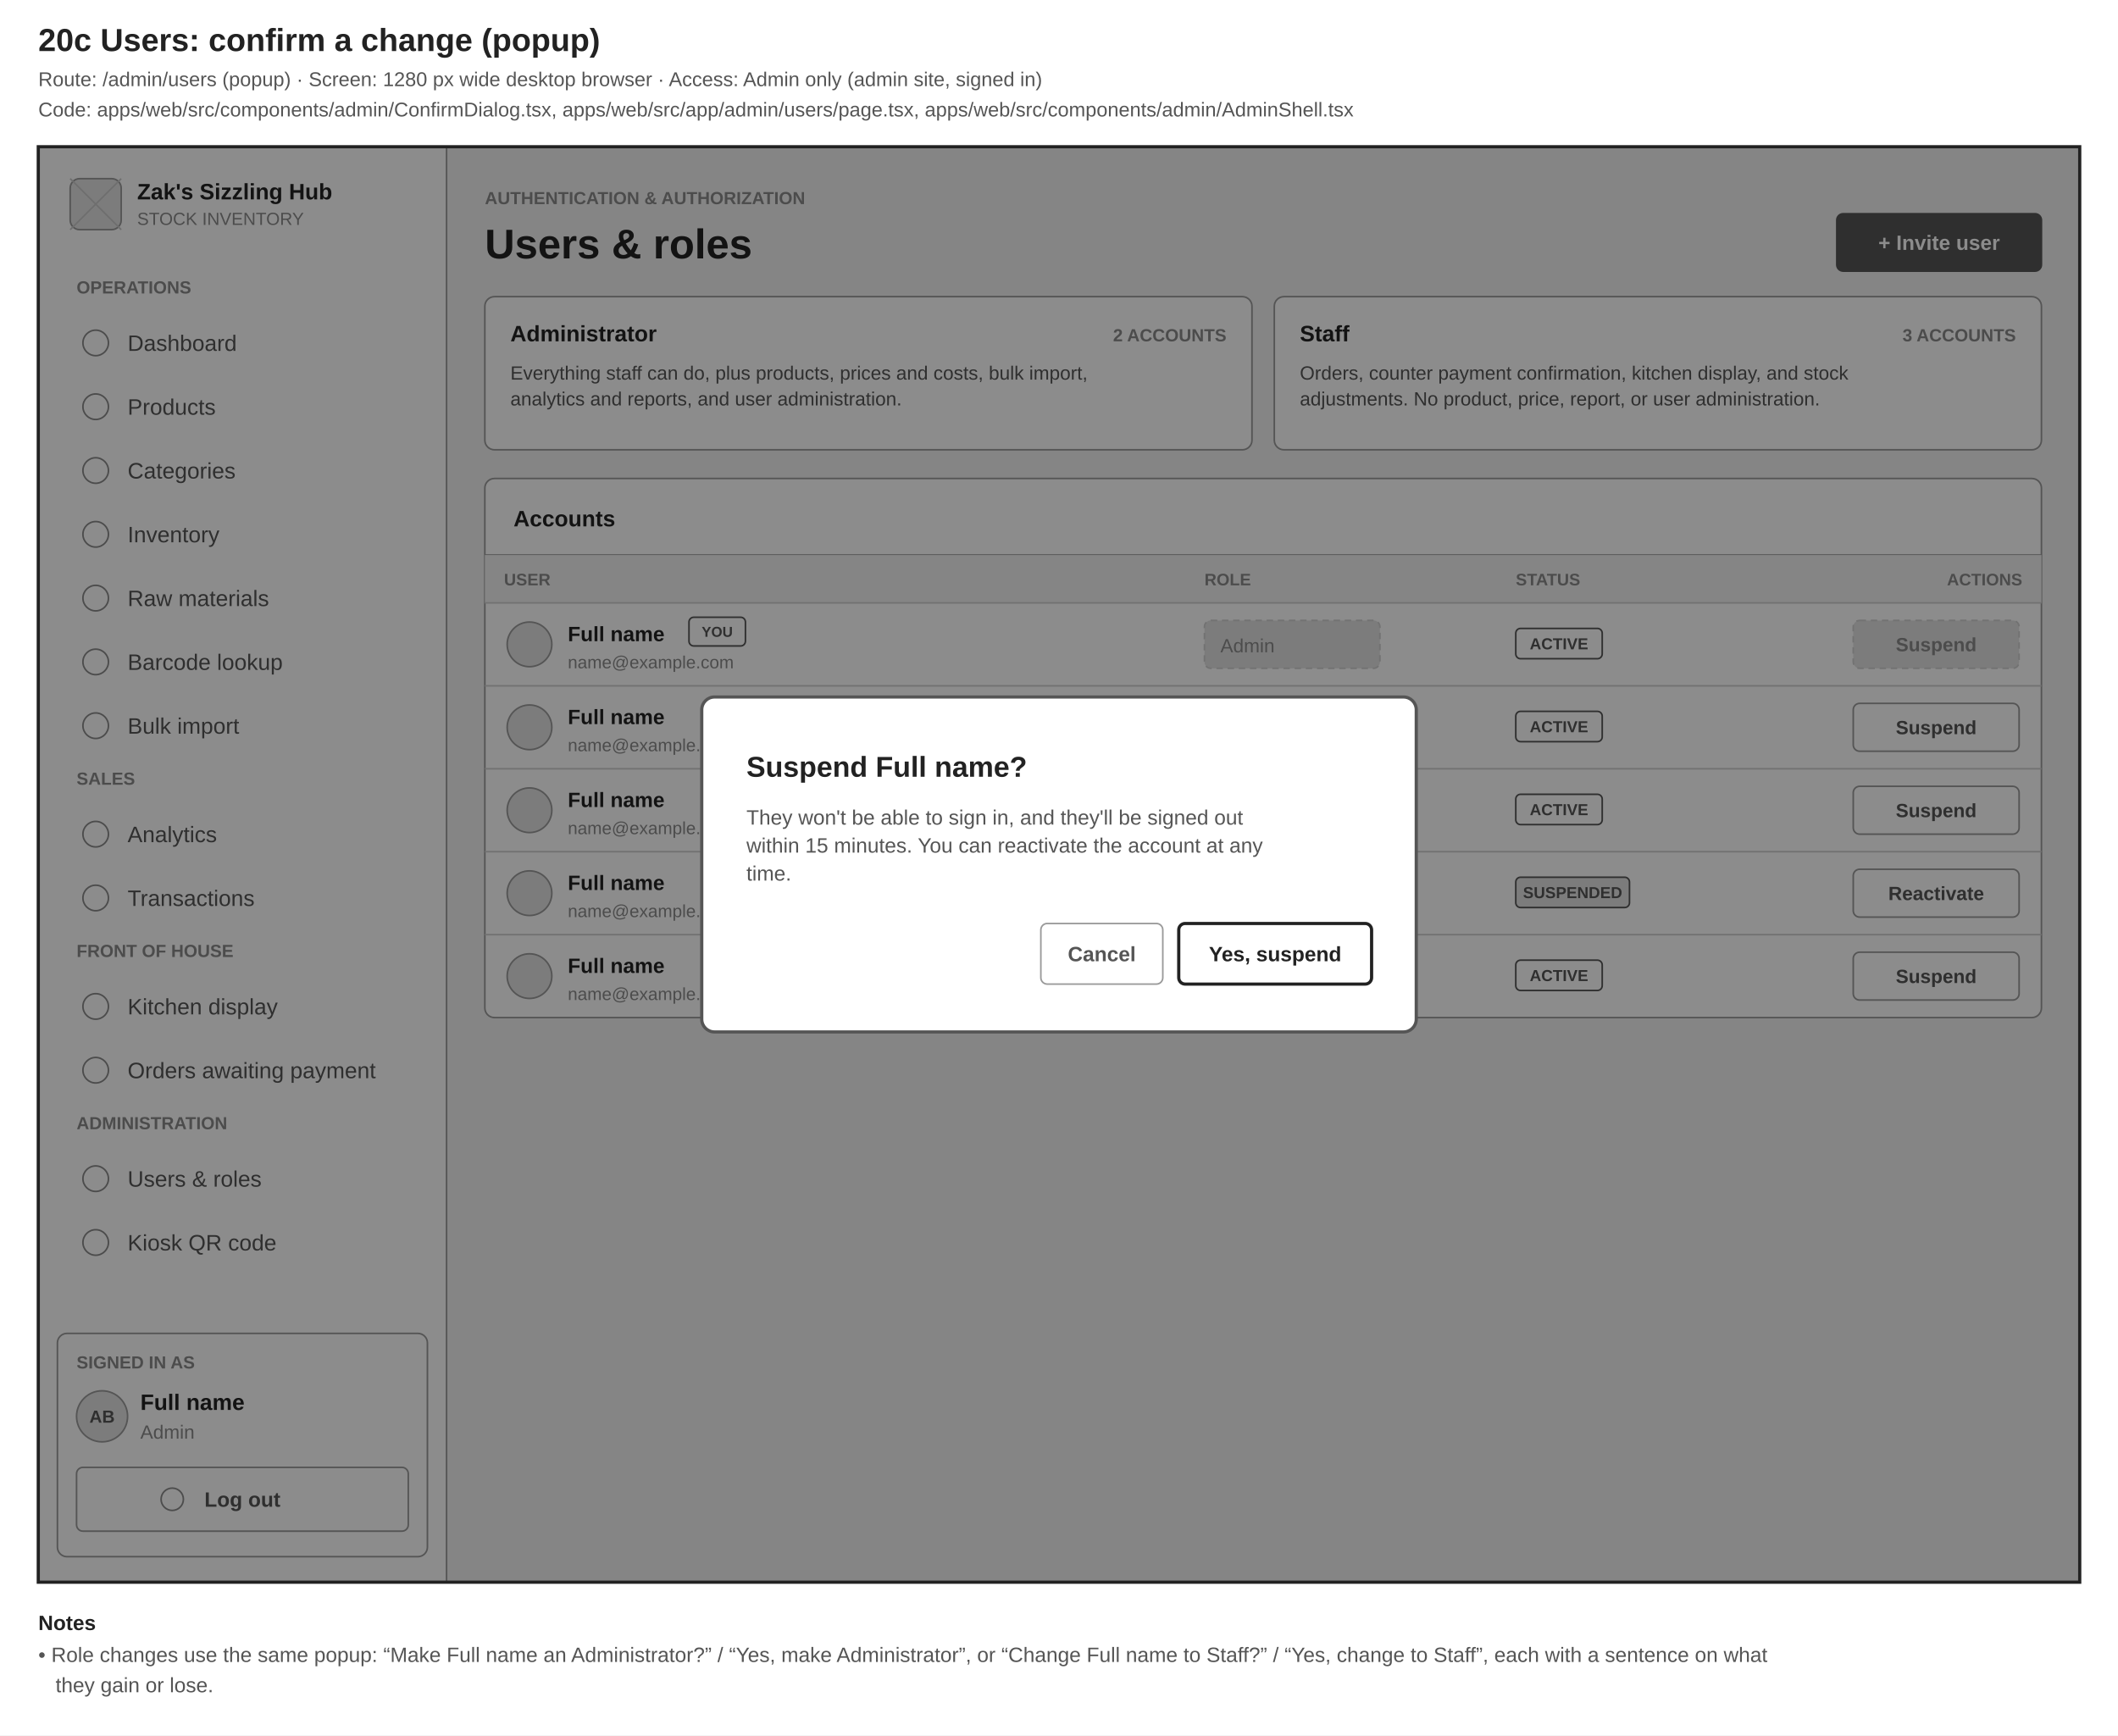
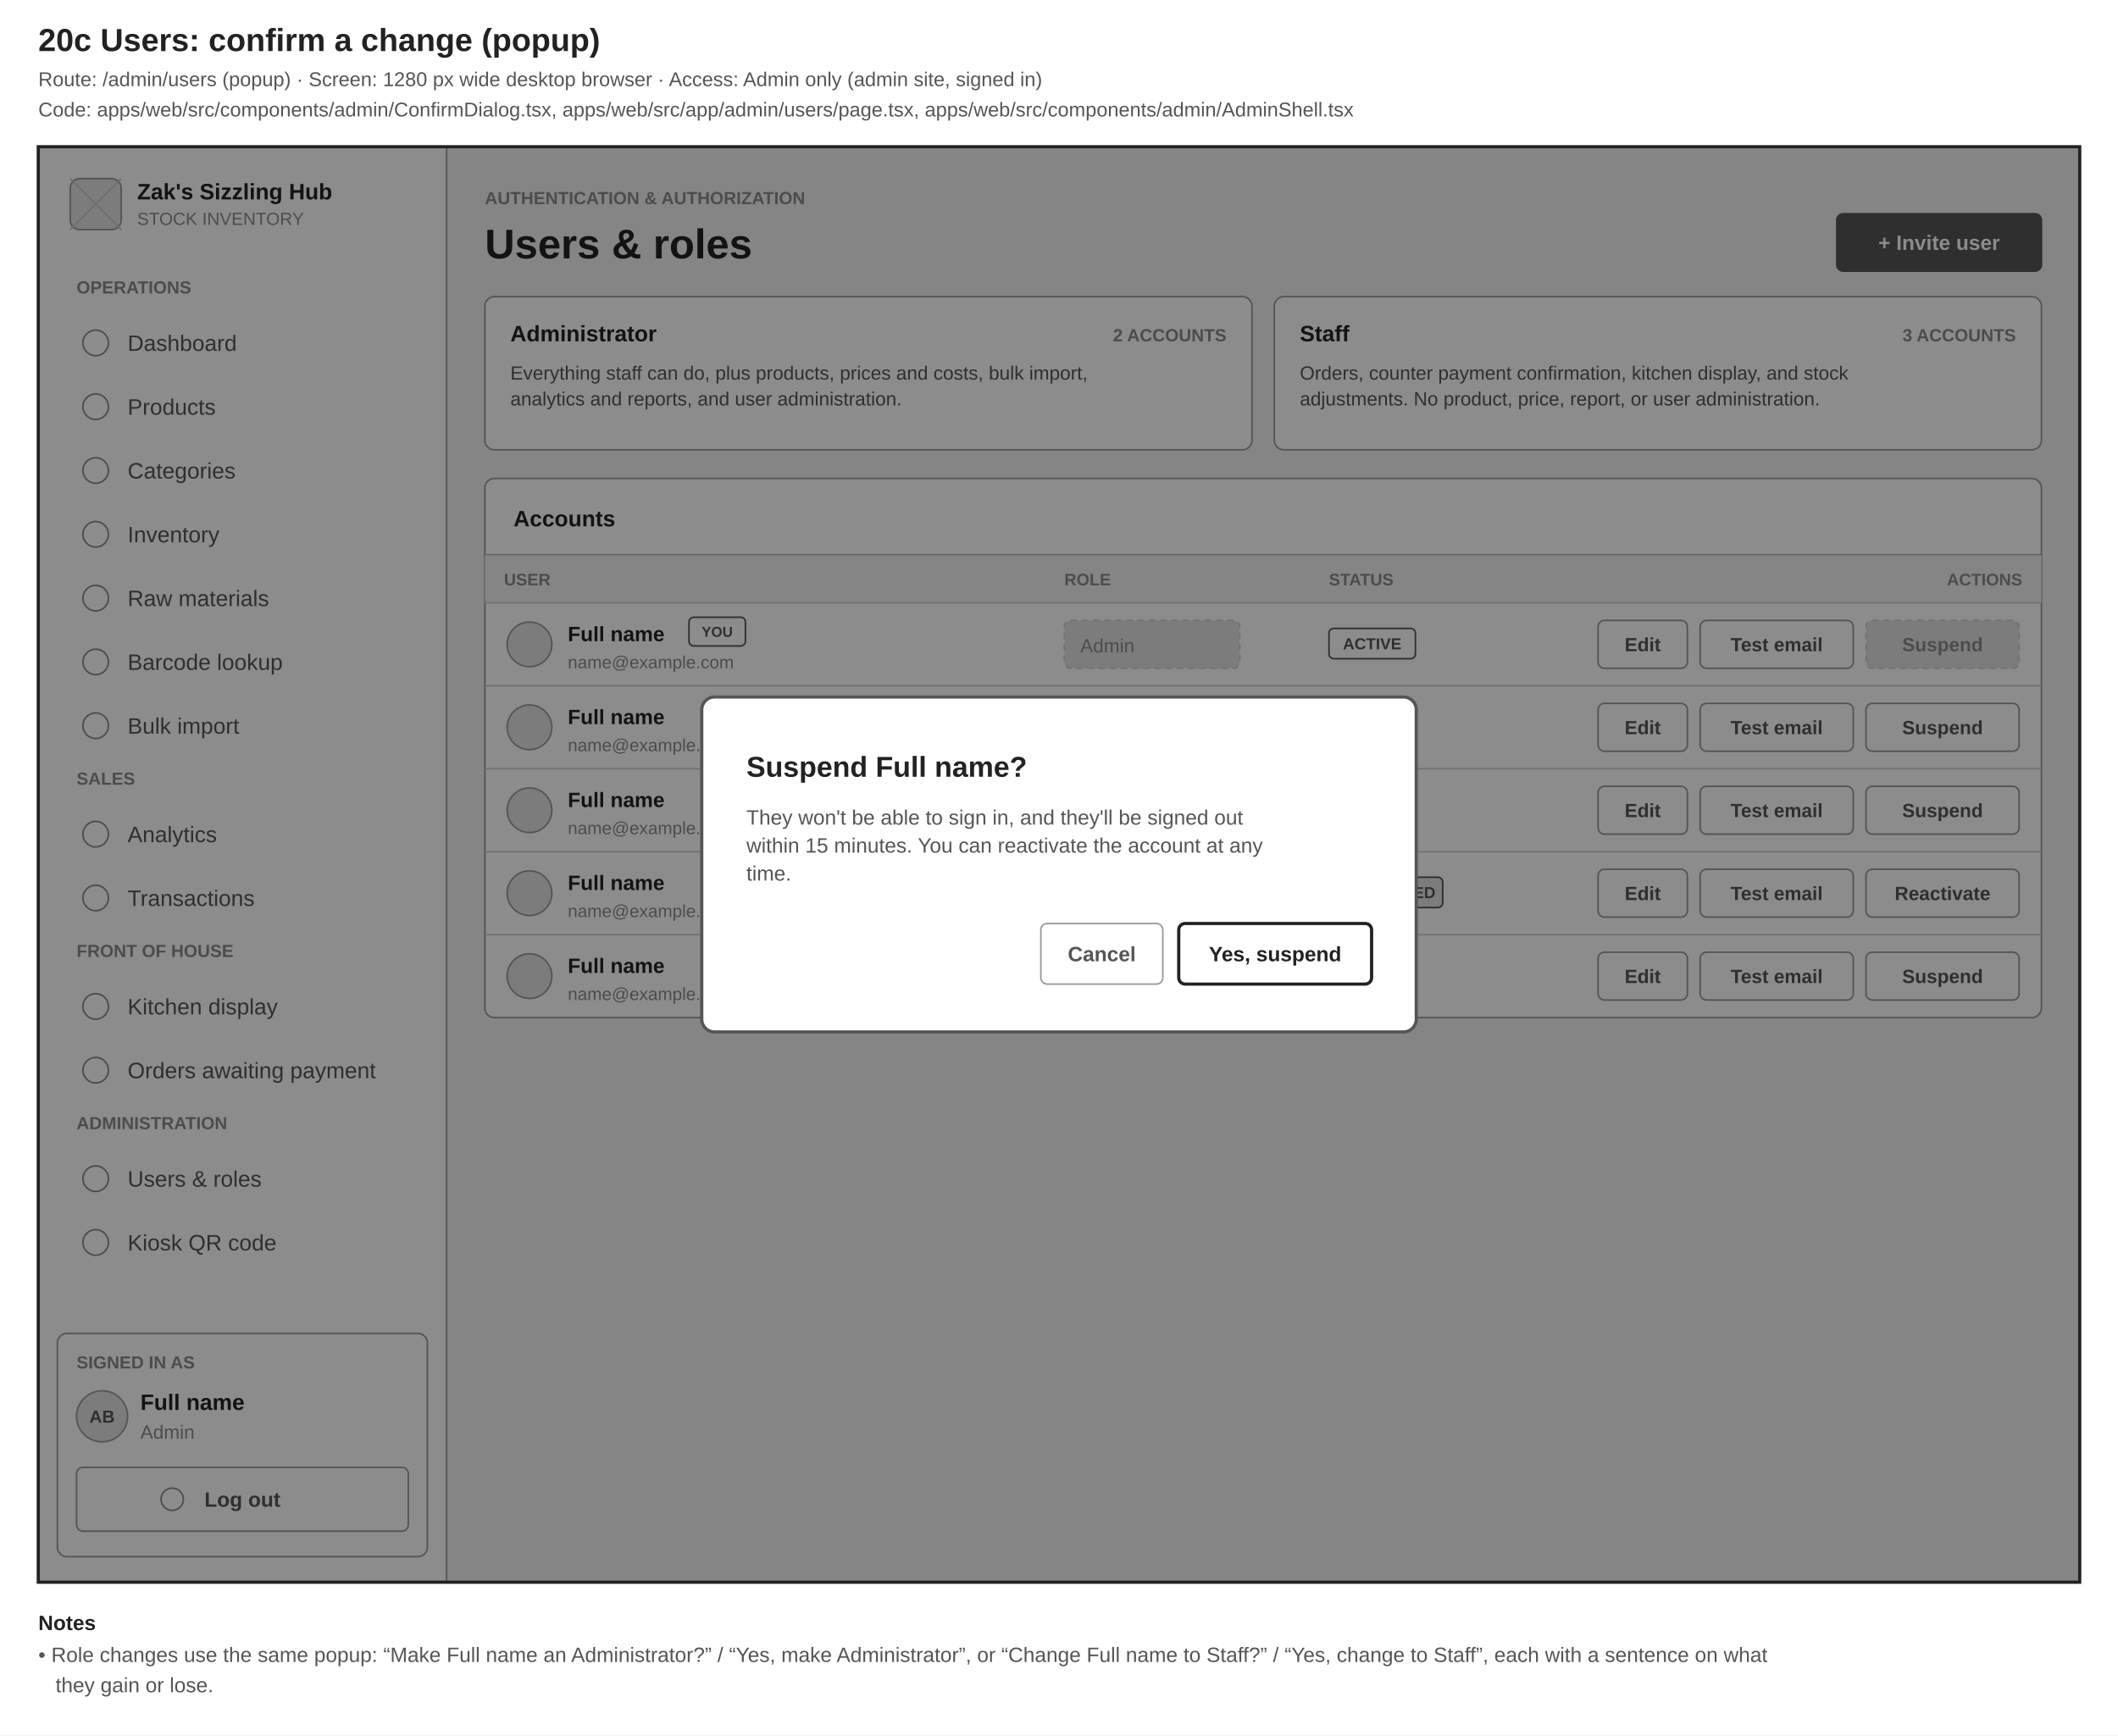
<svg xmlns="http://www.w3.org/2000/svg" width="1328" height="1088" viewBox="0 0 1328 1088">
  <rect x="0" y="0" width="1328" height="1088" fill="#ffffff" />
  <text x="24" y="32" font-family="Arial, Helvetica, sans-serif" font-size="20" font-weight="700" fill="#222222">20c  Users: confirm a change (popup)</text>
  <text x="24" y="54" font-family="Arial, Helvetica, sans-serif" font-size="12.5" fill="#555555">Route: /admin/users  (popup)   ·   Screen: 1280 px wide desktop browser   ·   Access: Admin only (admin site, signed in)</text>
  <text x="24" y="73" font-family="Arial, Helvetica, sans-serif" font-size="12.5" fill="#555555">Code: apps/web/src/components/admin/ConfirmDialog.tsx, apps/web/src/app/admin/users/page.tsx, apps/web/src/components/admin/AdminShell.tsx</text>
  <text x="24" y="1022" font-family="Arial, Helvetica, sans-serif" font-size="13" font-weight="700" fill="#222222">Notes</text>
  <text x="24" y="1042" font-family="Arial, Helvetica, sans-serif" font-size="13" fill="#555555" xml:space="preserve">• Role changes use the same popup: “Make Full name an Administrator?” / “Yes, make Administrator”, or “Change Full name to Staff?” / “Yes, change to Staff”, each with a sentence on what</text>
  <text x="24" y="1061" font-family="Arial, Helvetica, sans-serif" font-size="13" fill="#555555" xml:space="preserve">   they gain or lose.</text>
  <g transform="translate(24,92)">
    <clipPath id="frame">
      <rect x="0" y="0" width="1280" height="900" />
    </clipPath>
    <g clip-path="url(#frame)">
      <rect x="0" y="0" width="1280" height="900" fill="#ffffff" />
      <rect x="0" y="0" width="1280" height="900" rx="0" fill="#f3f3f3" stroke="none" />
      <rect x="0" y="0" width="256" height="900" rx="0" fill="#ffffff" stroke="none" />
      <line x1="256" y1="0" x2="256" y2="900" stroke="#9a9a9a" stroke-width="1" />
      <rect x="20" y="20" width="32" height="32" rx="6" fill="#e2e2e2" stroke="#9a9a9a" stroke-width="1" />
      <line x1="20" y1="20" x2="52" y2="52" stroke="#c9c9c9" stroke-width="1" />
      <line x1="52" y1="20" x2="20" y2="52" stroke="#c9c9c9" stroke-width="1" />
      <text x="62" y="33" font-family="Arial, Helvetica, sans-serif" font-size="14" font-weight="700" text-anchor="start" fill="#222222">Zak's Sizzling Hub</text>
      <text x="62" y="49" font-family="Arial, Helvetica, sans-serif" font-size="11" font-weight="400" text-anchor="start" fill="#8a8a8a">STOCK INVENTORY</text>
      <text x="24" y="92" font-family="Arial, Helvetica, sans-serif" font-size="11" font-weight="700" text-anchor="start" fill="#8a8a8a">OPERATIONS</text>
      <circle cx="36" cy="123" r="8" fill="#ffffff" stroke="#8a8a8a" stroke-width="1" />
      <text x="56" y="128" font-family="Arial, Helvetica, sans-serif" font-size="14" font-weight="400" text-anchor="start" fill="#555555">Dashboard</text>
      <circle cx="36" cy="163" r="8" fill="#ffffff" stroke="#8a8a8a" stroke-width="1" />
      <text x="56" y="168" font-family="Arial, Helvetica, sans-serif" font-size="14" font-weight="400" text-anchor="start" fill="#555555">Products</text>
      <circle cx="36" cy="203" r="8" fill="#ffffff" stroke="#8a8a8a" stroke-width="1" />
      <text x="56" y="208" font-family="Arial, Helvetica, sans-serif" font-size="14" font-weight="400" text-anchor="start" fill="#555555">Categories</text>
      <circle cx="36" cy="243" r="8" fill="#ffffff" stroke="#8a8a8a" stroke-width="1" />
      <text x="56" y="248" font-family="Arial, Helvetica, sans-serif" font-size="14" font-weight="400" text-anchor="start" fill="#555555">Inventory</text>
      <circle cx="36" cy="283" r="8" fill="#ffffff" stroke="#8a8a8a" stroke-width="1" />
      <text x="56" y="288" font-family="Arial, Helvetica, sans-serif" font-size="14" font-weight="400" text-anchor="start" fill="#555555">Raw materials</text>
      <circle cx="36" cy="323" r="8" fill="#ffffff" stroke="#8a8a8a" stroke-width="1" />
      <text x="56" y="328" font-family="Arial, Helvetica, sans-serif" font-size="14" font-weight="400" text-anchor="start" fill="#555555">Barcode lookup</text>
      <circle cx="36" cy="363" r="8" fill="#ffffff" stroke="#8a8a8a" stroke-width="1" />
      <text x="56" y="368" font-family="Arial, Helvetica, sans-serif" font-size="14" font-weight="400" text-anchor="start" fill="#555555">Bulk import</text>
      <text x="24" y="400" font-family="Arial, Helvetica, sans-serif" font-size="11" font-weight="700" text-anchor="start" fill="#8a8a8a">SALES</text>
      <circle cx="36" cy="431" r="8" fill="#ffffff" stroke="#8a8a8a" stroke-width="1" />
      <text x="56" y="436" font-family="Arial, Helvetica, sans-serif" font-size="14" font-weight="400" text-anchor="start" fill="#555555">Analytics</text>
      <circle cx="36" cy="471" r="8" fill="#ffffff" stroke="#8a8a8a" stroke-width="1" />
      <text x="56" y="476" font-family="Arial, Helvetica, sans-serif" font-size="14" font-weight="400" text-anchor="start" fill="#555555">Transactions</text>
      <text x="24" y="508" font-family="Arial, Helvetica, sans-serif" font-size="11" font-weight="700" text-anchor="start" fill="#8a8a8a">FRONT OF HOUSE</text>
      <circle cx="36" cy="539" r="8" fill="#ffffff" stroke="#8a8a8a" stroke-width="1" />
      <text x="56" y="544" font-family="Arial, Helvetica, sans-serif" font-size="14" font-weight="400" text-anchor="start" fill="#555555">Kitchen display</text>
      <circle cx="36" cy="579" r="8" fill="#ffffff" stroke="#8a8a8a" stroke-width="1" />
      <text x="56" y="584" font-family="Arial, Helvetica, sans-serif" font-size="14" font-weight="400" text-anchor="start" fill="#555555">Orders awaiting payment</text>
      <text x="24" y="616" font-family="Arial, Helvetica, sans-serif" font-size="11" font-weight="700" text-anchor="start" fill="#8a8a8a">ADMINISTRATION</text>
      <circle cx="36" cy="647" r="8" fill="#ffffff" stroke="#8a8a8a" stroke-width="1" />
      <text x="56" y="652" font-family="Arial, Helvetica, sans-serif" font-size="14" font-weight="400" text-anchor="start" fill="#555555">Users &amp; roles</text>
      <circle cx="36" cy="687" r="8" fill="#ffffff" stroke="#8a8a8a" stroke-width="1" />
      <text x="56" y="692" font-family="Arial, Helvetica, sans-serif" font-size="14" font-weight="400" text-anchor="start" fill="#555555">Kiosk QR code</text>
      <rect x="12" y="744" width="232" height="140" rx="6" fill="#ffffff" stroke="#9a9a9a" stroke-width="1" />
      <text x="24" y="766" font-family="Arial, Helvetica, sans-serif" font-size="11" font-weight="700" text-anchor="start" fill="#8a8a8a">SIGNED IN AS</text>
      <circle cx="40" cy="796" r="16" fill="#e2e2e2" stroke="#9a9a9a" stroke-width="1" />
      <text x="40" y="800" font-family="Arial, Helvetica, sans-serif" font-size="11" font-weight="700" text-anchor="middle" fill="#555555">AB</text>
      <text x="64" y="792" font-family="Arial, Helvetica, sans-serif" font-size="14" font-weight="700" text-anchor="start" fill="#222222">Full name</text>
      <text x="64" y="810" font-family="Arial, Helvetica, sans-serif" font-size="12" font-weight="400" text-anchor="start" fill="#8a8a8a">Admin</text>
      <rect x="24" y="828" width="208" height="40" rx="4" fill="#ffffff" stroke="#9a9a9a" stroke-width="1" />
      <text x="128.0" y="852.68" font-family="Arial, Helvetica, sans-serif" font-size="13" font-weight="700" text-anchor="middle" fill="#555555">Log out</text>
      <circle cx="84" cy="848" r="7" fill="#ffffff" stroke="#8a8a8a" stroke-width="1" />
      <text x="280" y="36" font-family="Arial, Helvetica, sans-serif" font-size="11" font-weight="700" text-anchor="start" fill="#8a8a8a">AUTHENTICATION &amp; AUTHORIZATION</text>
      <text x="280" y="70" font-family="Arial, Helvetica, sans-serif" font-size="26" font-weight="700" text-anchor="start" fill="#222222">Users &amp; roles</text>
      <rect x="1127.67" y="42" width="128.33" height="36" rx="4" fill="#555555" stroke="#555555" stroke-width="1" />
      <text x="1191.835" y="64.68" font-family="Arial, Helvetica, sans-serif" font-size="13" font-weight="700" text-anchor="middle" fill="#ffffff">+ Invite user</text>
      <rect x="280.0" y="94" width="481.0" height="96" rx="6" fill="#ffffff" stroke="#9a9a9a" stroke-width="1" />
      <text x="296.0" y="122" font-family="Arial, Helvetica, sans-serif" font-size="14" font-weight="700" text-anchor="start" fill="#222222">Administrator</text>
      <text x="745.0" y="122" font-family="Arial, Helvetica, sans-serif" font-size="11" font-weight="700" text-anchor="end" fill="#8a8a8a">2 ACCOUNTS</text>
      <text x="296.0" y="146" font-family="Arial, Helvetica, sans-serif" font-size="12" font-weight="400" text-anchor="start" fill="#555555">Everything staff can do, plus products, prices and costs, bulk import,</text>
      <text x="296.0" y="162.2" font-family="Arial, Helvetica, sans-serif" font-size="12" font-weight="400" text-anchor="start" fill="#555555">analytics and reports, and user administration.</text>
      <rect x="775.0" y="94" width="481.0" height="96" rx="6" fill="#ffffff" stroke="#9a9a9a" stroke-width="1" />
      <text x="791.0" y="122" font-family="Arial, Helvetica, sans-serif" font-size="14" font-weight="700" text-anchor="start" fill="#222222">Staff</text>
      <text x="1240.0" y="122" font-family="Arial, Helvetica, sans-serif" font-size="11" font-weight="700" text-anchor="end" fill="#8a8a8a">3 ACCOUNTS</text>
      <text x="791.0" y="146" font-family="Arial, Helvetica, sans-serif" font-size="12" font-weight="400" text-anchor="start" fill="#555555">Orders, counter payment confirmation, kitchen display, and stock</text>
      <text x="791.0" y="162.2" font-family="Arial, Helvetica, sans-serif" font-size="12" font-weight="400" text-anchor="start" fill="#555555">adjustments. No product, price, report, or user administration.</text>
      <rect x="280" y="208" width="976" height="338" rx="6" fill="#ffffff" stroke="#9a9a9a" stroke-width="1" />
      <text x="298" y="238" font-family="Arial, Helvetica, sans-serif" font-size="14" font-weight="700" text-anchor="start" fill="#222222">Accounts</text>
      <line x1="280" y1="256" x2="1256" y2="256" stroke="#9a9a9a" stroke-width="1" />
      <rect x="280" y="256" width="976" height="30" rx="0" fill="#f3f3f3" stroke="none" stroke-width="1" />
      <text x="292" y="275.0" font-family="Arial, Helvetica, sans-serif" font-size="10.5" font-weight="700" text-anchor="start" fill="#8a8a8a">USER</text>
-       <text x="731.2" y="275.0" font-family="Arial, Helvetica, sans-serif" font-size="10.5" font-weight="700" text-anchor="start" fill="#8a8a8a">ROLE</text>
-       <text x="926.4" y="275.0" font-family="Arial, Helvetica, sans-serif" font-size="10.5" font-weight="700" text-anchor="start" fill="#8a8a8a">STATUS</text>
-       <text x="1244" y="275.0" font-family="Arial, Helvetica, sans-serif" font-size="10.5" font-weight="700" text-anchor="end" fill="#8a8a8a">ACTIONS</text>
+       <text x="643.36" y="275.0" font-family="Arial, Helvetica, sans-serif" font-size="10.5" font-weight="700" text-anchor="start" fill="#8a8a8a">ROLE</text>
+       <text x="809.28" y="275.0" font-family="Arial, Helvetica, sans-serif" font-size="10.5" font-weight="700" text-anchor="start" fill="#8a8a8a">STATUS</text>
+       <text x="1244.0" y="275.0" font-family="Arial, Helvetica, sans-serif" font-size="10.5" font-weight="700" text-anchor="end" fill="#8a8a8a">ACTIONS</text>
      <line x1="280" y1="286" x2="1256" y2="286" stroke="#cfcfcf" stroke-width="1" />
      <circle cx="308" cy="312.0" r="14" fill="#e2e2e2" stroke="#9a9a9a" stroke-width="1" />
      <text x="332" y="310.0" font-family="Arial, Helvetica, sans-serif" font-size="13" font-weight="700" text-anchor="start" fill="#222222">Full name</text>
      <rect x="408" y="295.0" width="35.39" height="18" rx="3" fill="#ffffff" stroke="#555555" stroke-width="1" />
      <text x="425.695" y="307.24" font-family="Arial, Helvetica, sans-serif" font-size="9" font-weight="700" text-anchor="middle" fill="#555555">YOU</text>
      <text x="332" y="327.0" font-family="Arial, Helvetica, sans-serif" font-size="11" font-weight="400" text-anchor="start" fill="#8a8a8a">name@example.com</text>
-       <rect x="731.2" y="297.0" width="110" height="30" rx="4" fill="#e2e2e2" stroke="#cfcfcf" stroke-width="1" stroke-dasharray="4 3" />
-       <text x="741.2" y="317.0" font-family="Arial, Helvetica, sans-serif" font-size="12" font-weight="400" text-anchor="start" fill="#8a8a8a">Admin</text>
-       <rect x="926.4" y="302.0" width="54.2" height="19" rx="3" fill="#ffffff" stroke="#555555" stroke-width="1" />
-       <text x="953.5" y="315.1" font-family="Arial, Helvetica, sans-serif" font-size="10" font-weight="700" text-anchor="middle" fill="#555555">ACTIVE</text>
-       <rect x="1138" y="297.0" width="104" height="30" rx="4" fill="#e2e2e2" stroke="#cfcfcf" stroke-width="1" stroke-dasharray="4 3" />
-       <text x="1190" y="316.32" font-family="Arial, Helvetica, sans-serif" font-size="12" font-weight="700" text-anchor="middle" fill="#8a8a8a">Suspend</text>
+       <rect x="643.36" y="297.0" width="110" height="30" rx="4" fill="#e2e2e2" stroke="#cfcfcf" stroke-width="1" stroke-dasharray="4 3" />
+       <text x="653.36" y="317.0" font-family="Arial, Helvetica, sans-serif" font-size="12" font-weight="400" text-anchor="start" fill="#8a8a8a">Admin</text>
+       <rect x="809.28" y="302.0" width="54.2" height="19" rx="3" fill="#ffffff" stroke="#555555" stroke-width="1" />
+       <text x="836.38" y="315.1" font-family="Arial, Helvetica, sans-serif" font-size="10" font-weight="700" text-anchor="middle" fill="#555555">ACTIVE</text>
+       <rect x="1146.0" y="297.0" width="96" height="30" rx="4" fill="#e2e2e2" stroke="#cfcfcf" stroke-width="1" stroke-dasharray="4 3" />
+       <text x="1194.0" y="316.32" font-family="Arial, Helvetica, sans-serif" font-size="12" font-weight="700" text-anchor="middle" fill="#8a8a8a">Suspend</text>
+       <rect x="1042.0" y="297.0" width="96" height="30" rx="4" fill="#ffffff" stroke="#9a9a9a" stroke-width="1" />
+       <text x="1090.0" y="316.32" font-family="Arial, Helvetica, sans-serif" font-size="12" font-weight="700" text-anchor="middle" fill="#555555">Test email</text>
+       <rect x="978.0" y="297.0" width="56" height="30" rx="4" fill="#ffffff" stroke="#9a9a9a" stroke-width="1" />
+       <text x="1006.0" y="316.32" font-family="Arial, Helvetica, sans-serif" font-size="12" font-weight="700" text-anchor="middle" fill="#555555">Edit</text>
      <line x1="280" y1="338" x2="1256" y2="338" stroke="#cfcfcf" stroke-width="1" />
      <circle cx="308" cy="364.0" r="14" fill="#e2e2e2" stroke="#9a9a9a" stroke-width="1" />
      <text x="332" y="362.0" font-family="Arial, Helvetica, sans-serif" font-size="13" font-weight="700" text-anchor="start" fill="#222222">Full name</text>
      <text x="332" y="379.0" font-family="Arial, Helvetica, sans-serif" font-size="11" font-weight="400" text-anchor="start" fill="#8a8a8a">name@example.com</text>
-       <rect x="731.2" y="349.0" width="110" height="30" rx="4" fill="#ffffff" stroke="#9a9a9a" stroke-width="1" />
-       <text x="741.2" y="368.32" font-family="Arial, Helvetica, sans-serif" font-size="12" font-weight="400" text-anchor="start" fill="#222222">Admin</text>
-       <text x="825.2" y="368.0" font-family="Arial, Helvetica, sans-serif" font-size="12" font-weight="400" text-anchor="middle" fill="#555555">▾</text>
-       <rect x="926.4" y="354.0" width="54.2" height="19" rx="3" fill="#ffffff" stroke="#555555" stroke-width="1" />
-       <text x="953.5" y="367.1" font-family="Arial, Helvetica, sans-serif" font-size="10" font-weight="700" text-anchor="middle" fill="#555555">ACTIVE</text>
-       <rect x="1138" y="349.0" width="104" height="30" rx="4" fill="#ffffff" stroke="#9a9a9a" stroke-width="1" />
-       <text x="1190" y="368.32" font-family="Arial, Helvetica, sans-serif" font-size="12" font-weight="700" text-anchor="middle" fill="#555555">Suspend</text>
+       <rect x="643.36" y="349.0" width="110" height="30" rx="4" fill="#ffffff" stroke="#9a9a9a" stroke-width="1" />
+       <text x="653.36" y="368.32" font-family="Arial, Helvetica, sans-serif" font-size="12" font-weight="400" text-anchor="start" fill="#222222">Admin</text>
+       <text x="737.36" y="368.0" font-family="Arial, Helvetica, sans-serif" font-size="12" font-weight="400" text-anchor="middle" fill="#555555">▾</text>
+       <rect x="809.28" y="354.0" width="54.2" height="19" rx="3" fill="#ffffff" stroke="#555555" stroke-width="1" />
+       <text x="836.38" y="367.1" font-family="Arial, Helvetica, sans-serif" font-size="10" font-weight="700" text-anchor="middle" fill="#555555">ACTIVE</text>
+       <rect x="1146.0" y="349.0" width="96" height="30" rx="4" fill="#ffffff" stroke="#9a9a9a" stroke-width="1" />
+       <text x="1194.0" y="368.32" font-family="Arial, Helvetica, sans-serif" font-size="12" font-weight="700" text-anchor="middle" fill="#555555">Suspend</text>
+       <rect x="1042.0" y="349.0" width="96" height="30" rx="4" fill="#ffffff" stroke="#9a9a9a" stroke-width="1" />
+       <text x="1090.0" y="368.32" font-family="Arial, Helvetica, sans-serif" font-size="12" font-weight="700" text-anchor="middle" fill="#555555">Test email</text>
+       <rect x="978.0" y="349.0" width="56" height="30" rx="4" fill="#ffffff" stroke="#9a9a9a" stroke-width="1" />
+       <text x="1006.0" y="368.32" font-family="Arial, Helvetica, sans-serif" font-size="12" font-weight="700" text-anchor="middle" fill="#555555">Edit</text>
      <line x1="280" y1="390" x2="1256" y2="390" stroke="#cfcfcf" stroke-width="1" />
      <circle cx="308" cy="416.0" r="14" fill="#e2e2e2" stroke="#9a9a9a" stroke-width="1" />
      <text x="332" y="414.0" font-family="Arial, Helvetica, sans-serif" font-size="13" font-weight="700" text-anchor="start" fill="#222222">Full name</text>
      <text x="332" y="431.0" font-family="Arial, Helvetica, sans-serif" font-size="11" font-weight="400" text-anchor="start" fill="#8a8a8a">name@example.com</text>
-       <rect x="731.2" y="401.0" width="110" height="30" rx="4" fill="#ffffff" stroke="#9a9a9a" stroke-width="1" />
-       <text x="741.2" y="420.32" font-family="Arial, Helvetica, sans-serif" font-size="12" font-weight="400" text-anchor="start" fill="#222222">Staff</text>
-       <text x="825.2" y="420.0" font-family="Arial, Helvetica, sans-serif" font-size="12" font-weight="400" text-anchor="middle" fill="#555555">▾</text>
-       <rect x="926.4" y="406.0" width="54.2" height="19" rx="3" fill="#ffffff" stroke="#555555" stroke-width="1" />
-       <text x="953.5" y="419.1" font-family="Arial, Helvetica, sans-serif" font-size="10" font-weight="700" text-anchor="middle" fill="#555555">ACTIVE</text>
-       <rect x="1138" y="401.0" width="104" height="30" rx="4" fill="#ffffff" stroke="#9a9a9a" stroke-width="1" />
-       <text x="1190" y="420.32" font-family="Arial, Helvetica, sans-serif" font-size="12" font-weight="700" text-anchor="middle" fill="#555555">Suspend</text>
+       <rect x="643.36" y="401.0" width="110" height="30" rx="4" fill="#ffffff" stroke="#9a9a9a" stroke-width="1" />
+       <text x="653.36" y="420.32" font-family="Arial, Helvetica, sans-serif" font-size="12" font-weight="400" text-anchor="start" fill="#222222">Staff</text>
+       <text x="737.36" y="420.0" font-family="Arial, Helvetica, sans-serif" font-size="12" font-weight="400" text-anchor="middle" fill="#555555">▾</text>
+       <rect x="809.28" y="406.0" width="54.2" height="19" rx="3" fill="#ffffff" stroke="#555555" stroke-width="1" />
+       <text x="836.38" y="419.1" font-family="Arial, Helvetica, sans-serif" font-size="10" font-weight="700" text-anchor="middle" fill="#555555">ACTIVE</text>
+       <rect x="1146.0" y="401.0" width="96" height="30" rx="4" fill="#ffffff" stroke="#9a9a9a" stroke-width="1" />
+       <text x="1194.0" y="420.32" font-family="Arial, Helvetica, sans-serif" font-size="12" font-weight="700" text-anchor="middle" fill="#555555">Suspend</text>
+       <rect x="1042.0" y="401.0" width="96" height="30" rx="4" fill="#ffffff" stroke="#9a9a9a" stroke-width="1" />
+       <text x="1090.0" y="420.32" font-family="Arial, Helvetica, sans-serif" font-size="12" font-weight="700" text-anchor="middle" fill="#555555">Test email</text>
+       <rect x="978.0" y="401.0" width="56" height="30" rx="4" fill="#ffffff" stroke="#9a9a9a" stroke-width="1" />
+       <text x="1006.0" y="420.32" font-family="Arial, Helvetica, sans-serif" font-size="12" font-weight="700" text-anchor="middle" fill="#555555">Edit</text>
      <line x1="280" y1="442" x2="1256" y2="442" stroke="#cfcfcf" stroke-width="1" />
      <circle cx="308" cy="468.0" r="14" fill="#e2e2e2" stroke="#9a9a9a" stroke-width="1" />
      <text x="332" y="466.0" font-family="Arial, Helvetica, sans-serif" font-size="13" font-weight="700" text-anchor="start" fill="#222222">Full name</text>
      <text x="332" y="483.0" font-family="Arial, Helvetica, sans-serif" font-size="11" font-weight="400" text-anchor="start" fill="#8a8a8a">name@example.com</text>
-       <rect x="731.2" y="453.0" width="110" height="30" rx="4" fill="#ffffff" stroke="#9a9a9a" stroke-width="1" />
-       <text x="741.2" y="472.32" font-family="Arial, Helvetica, sans-serif" font-size="12" font-weight="400" text-anchor="start" fill="#222222">Staff</text>
-       <text x="825.2" y="472.0" font-family="Arial, Helvetica, sans-serif" font-size="12" font-weight="400" text-anchor="middle" fill="#555555">▾</text>
-       <rect x="926.4" y="458.0" width="71.3" height="19" rx="3" fill="#e2e2e2" stroke="#555555" stroke-width="1" />
-       <text x="962.05" y="471.1" font-family="Arial, Helvetica, sans-serif" font-size="10" font-weight="700" text-anchor="middle" fill="#555555">SUSPENDED</text>
-       <rect x="1138" y="453.0" width="104" height="30" rx="4" fill="#ffffff" stroke="#9a9a9a" stroke-width="1" />
-       <text x="1190" y="472.32" font-family="Arial, Helvetica, sans-serif" font-size="12" font-weight="700" text-anchor="middle" fill="#555555">Reactivate</text>
+       <rect x="643.36" y="453.0" width="110" height="30" rx="4" fill="#ffffff" stroke="#9a9a9a" stroke-width="1" />
+       <text x="653.36" y="472.32" font-family="Arial, Helvetica, sans-serif" font-size="12" font-weight="400" text-anchor="start" fill="#222222">Staff</text>
+       <text x="737.36" y="472.0" font-family="Arial, Helvetica, sans-serif" font-size="12" font-weight="400" text-anchor="middle" fill="#555555">▾</text>
+       <rect x="809.28" y="458.0" width="71.3" height="19" rx="3" fill="#e2e2e2" stroke="#555555" stroke-width="1" />
+       <text x="844.93" y="471.1" font-family="Arial, Helvetica, sans-serif" font-size="10" font-weight="700" text-anchor="middle" fill="#555555">SUSPENDED</text>
+       <rect x="1146.0" y="453.0" width="96" height="30" rx="4" fill="#ffffff" stroke="#9a9a9a" stroke-width="1" />
+       <text x="1194.0" y="472.32" font-family="Arial, Helvetica, sans-serif" font-size="12" font-weight="700" text-anchor="middle" fill="#555555">Reactivate</text>
+       <rect x="1042.0" y="453.0" width="96" height="30" rx="4" fill="#ffffff" stroke="#9a9a9a" stroke-width="1" />
+       <text x="1090.0" y="472.32" font-family="Arial, Helvetica, sans-serif" font-size="12" font-weight="700" text-anchor="middle" fill="#555555">Test email</text>
+       <rect x="978.0" y="453.0" width="56" height="30" rx="4" fill="#ffffff" stroke="#9a9a9a" stroke-width="1" />
+       <text x="1006.0" y="472.32" font-family="Arial, Helvetica, sans-serif" font-size="12" font-weight="700" text-anchor="middle" fill="#555555">Edit</text>
      <line x1="280" y1="494" x2="1256" y2="494" stroke="#cfcfcf" stroke-width="1" />
      <circle cx="308" cy="520.0" r="14" fill="#e2e2e2" stroke="#9a9a9a" stroke-width="1" />
      <text x="332" y="518.0" font-family="Arial, Helvetica, sans-serif" font-size="13" font-weight="700" text-anchor="start" fill="#222222">Full name</text>
      <text x="332" y="535.0" font-family="Arial, Helvetica, sans-serif" font-size="11" font-weight="400" text-anchor="start" fill="#8a8a8a">name@example.com</text>
-       <rect x="731.2" y="505.0" width="110" height="30" rx="4" fill="#ffffff" stroke="#9a9a9a" stroke-width="1" />
-       <text x="741.2" y="524.32" font-family="Arial, Helvetica, sans-serif" font-size="12" font-weight="400" text-anchor="start" fill="#222222">Staff</text>
-       <text x="825.2" y="524.0" font-family="Arial, Helvetica, sans-serif" font-size="12" font-weight="400" text-anchor="middle" fill="#555555">▾</text>
-       <rect x="926.4" y="510.0" width="54.2" height="19" rx="3" fill="#ffffff" stroke="#555555" stroke-width="1" />
-       <text x="953.5" y="523.1" font-family="Arial, Helvetica, sans-serif" font-size="10" font-weight="700" text-anchor="middle" fill="#555555">ACTIVE</text>
-       <rect x="1138" y="505.0" width="104" height="30" rx="4" fill="#ffffff" stroke="#9a9a9a" stroke-width="1" />
-       <text x="1190" y="524.32" font-family="Arial, Helvetica, sans-serif" font-size="12" font-weight="700" text-anchor="middle" fill="#555555">Suspend</text>
+       <rect x="643.36" y="505.0" width="110" height="30" rx="4" fill="#ffffff" stroke="#9a9a9a" stroke-width="1" />
+       <text x="653.36" y="524.32" font-family="Arial, Helvetica, sans-serif" font-size="12" font-weight="400" text-anchor="start" fill="#222222">Staff</text>
+       <text x="737.36" y="524.0" font-family="Arial, Helvetica, sans-serif" font-size="12" font-weight="400" text-anchor="middle" fill="#555555">▾</text>
+       <rect x="809.28" y="510.0" width="54.2" height="19" rx="3" fill="#ffffff" stroke="#555555" stroke-width="1" />
+       <text x="836.38" y="523.1" font-family="Arial, Helvetica, sans-serif" font-size="10" font-weight="700" text-anchor="middle" fill="#555555">ACTIVE</text>
+       <rect x="1146.0" y="505.0" width="96" height="30" rx="4" fill="#ffffff" stroke="#9a9a9a" stroke-width="1" />
+       <text x="1194.0" y="524.32" font-family="Arial, Helvetica, sans-serif" font-size="12" font-weight="700" text-anchor="middle" fill="#555555">Suspend</text>
+       <rect x="1042.0" y="505.0" width="96" height="30" rx="4" fill="#ffffff" stroke="#9a9a9a" stroke-width="1" />
+       <text x="1090.0" y="524.32" font-family="Arial, Helvetica, sans-serif" font-size="12" font-weight="700" text-anchor="middle" fill="#555555">Test email</text>
+       <rect x="978.0" y="505.0" width="56" height="30" rx="4" fill="#ffffff" stroke="#9a9a9a" stroke-width="1" />
+       <text x="1006.0" y="524.32" font-family="Arial, Helvetica, sans-serif" font-size="12" font-weight="700" text-anchor="middle" fill="#555555">Edit</text>
      <rect x="0" y="0" width="1280" height="900" rx="0" fill="#000000" stroke="none" stroke-width="1" fill-opacity="0.45" />
      <rect x="416.0" y="345.0" width="448" height="210" rx="8" fill="#ffffff" stroke="#555555" stroke-width="2" />
      <text x="444.0" y="395.0" font-family="Arial, Helvetica, sans-serif" font-size="18" font-weight="700" text-anchor="start" fill="#222222">Suspend Full name?</text>
      <text x="444.0" y="425.0" font-family="Arial, Helvetica, sans-serif" font-size="13" font-weight="400" text-anchor="start" fill="#555555">They won't be able to sign in, and they'll be signed out</text>
      <text x="444.0" y="442.55" font-family="Arial, Helvetica, sans-serif" font-size="13" font-weight="400" text-anchor="start" fill="#555555">within 15 minutes. You can reactivate the account at any</text>
      <text x="444.0" y="460.1" font-family="Arial, Helvetica, sans-serif" font-size="13" font-weight="400" text-anchor="start" fill="#555555">time.</text>
      <rect x="715.08" y="487.0" width="120.92" height="38" rx="4" fill="#ffffff" stroke="#222222" stroke-width="2" />
      <text x="775.54" y="510.68" font-family="Arial, Helvetica, sans-serif" font-size="13" font-weight="700" text-anchor="middle" fill="#222222">Yes, suspend</text>
      <rect x="628.62" y="487.0" width="76.46" height="38" rx="4" fill="#ffffff" stroke="#9a9a9a" stroke-width="1" />
      <text x="666.85" y="510.68" font-family="Arial, Helvetica, sans-serif" font-size="13" font-weight="700" text-anchor="middle" fill="#555555">Cancel</text>
    </g>
    <rect x="0" y="0" width="1280" height="900" fill="none" stroke="#222222" stroke-width="2" />
  </g>
</svg>
